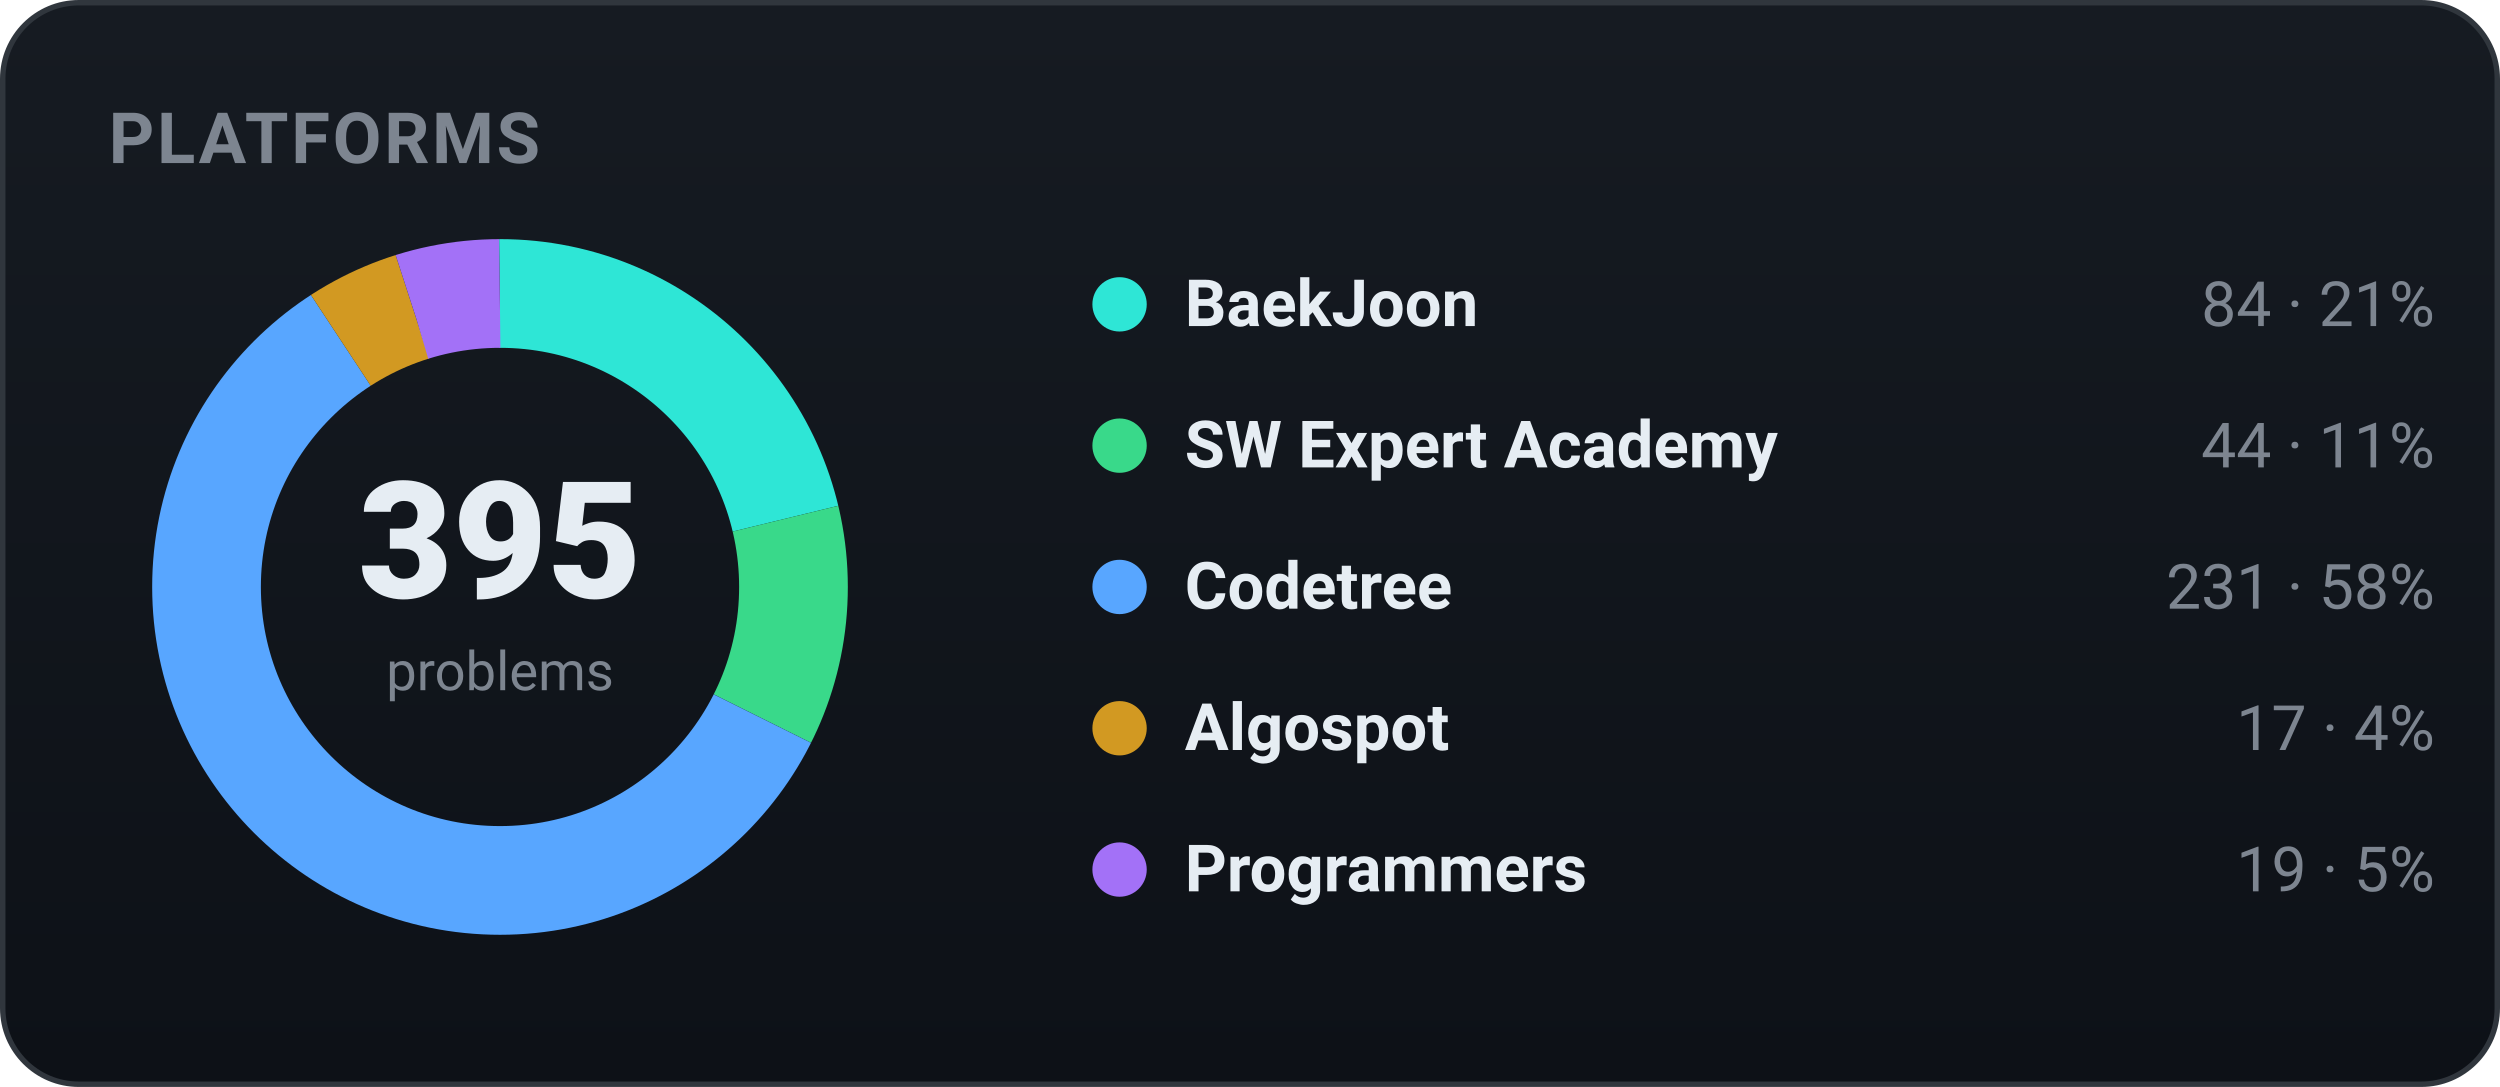
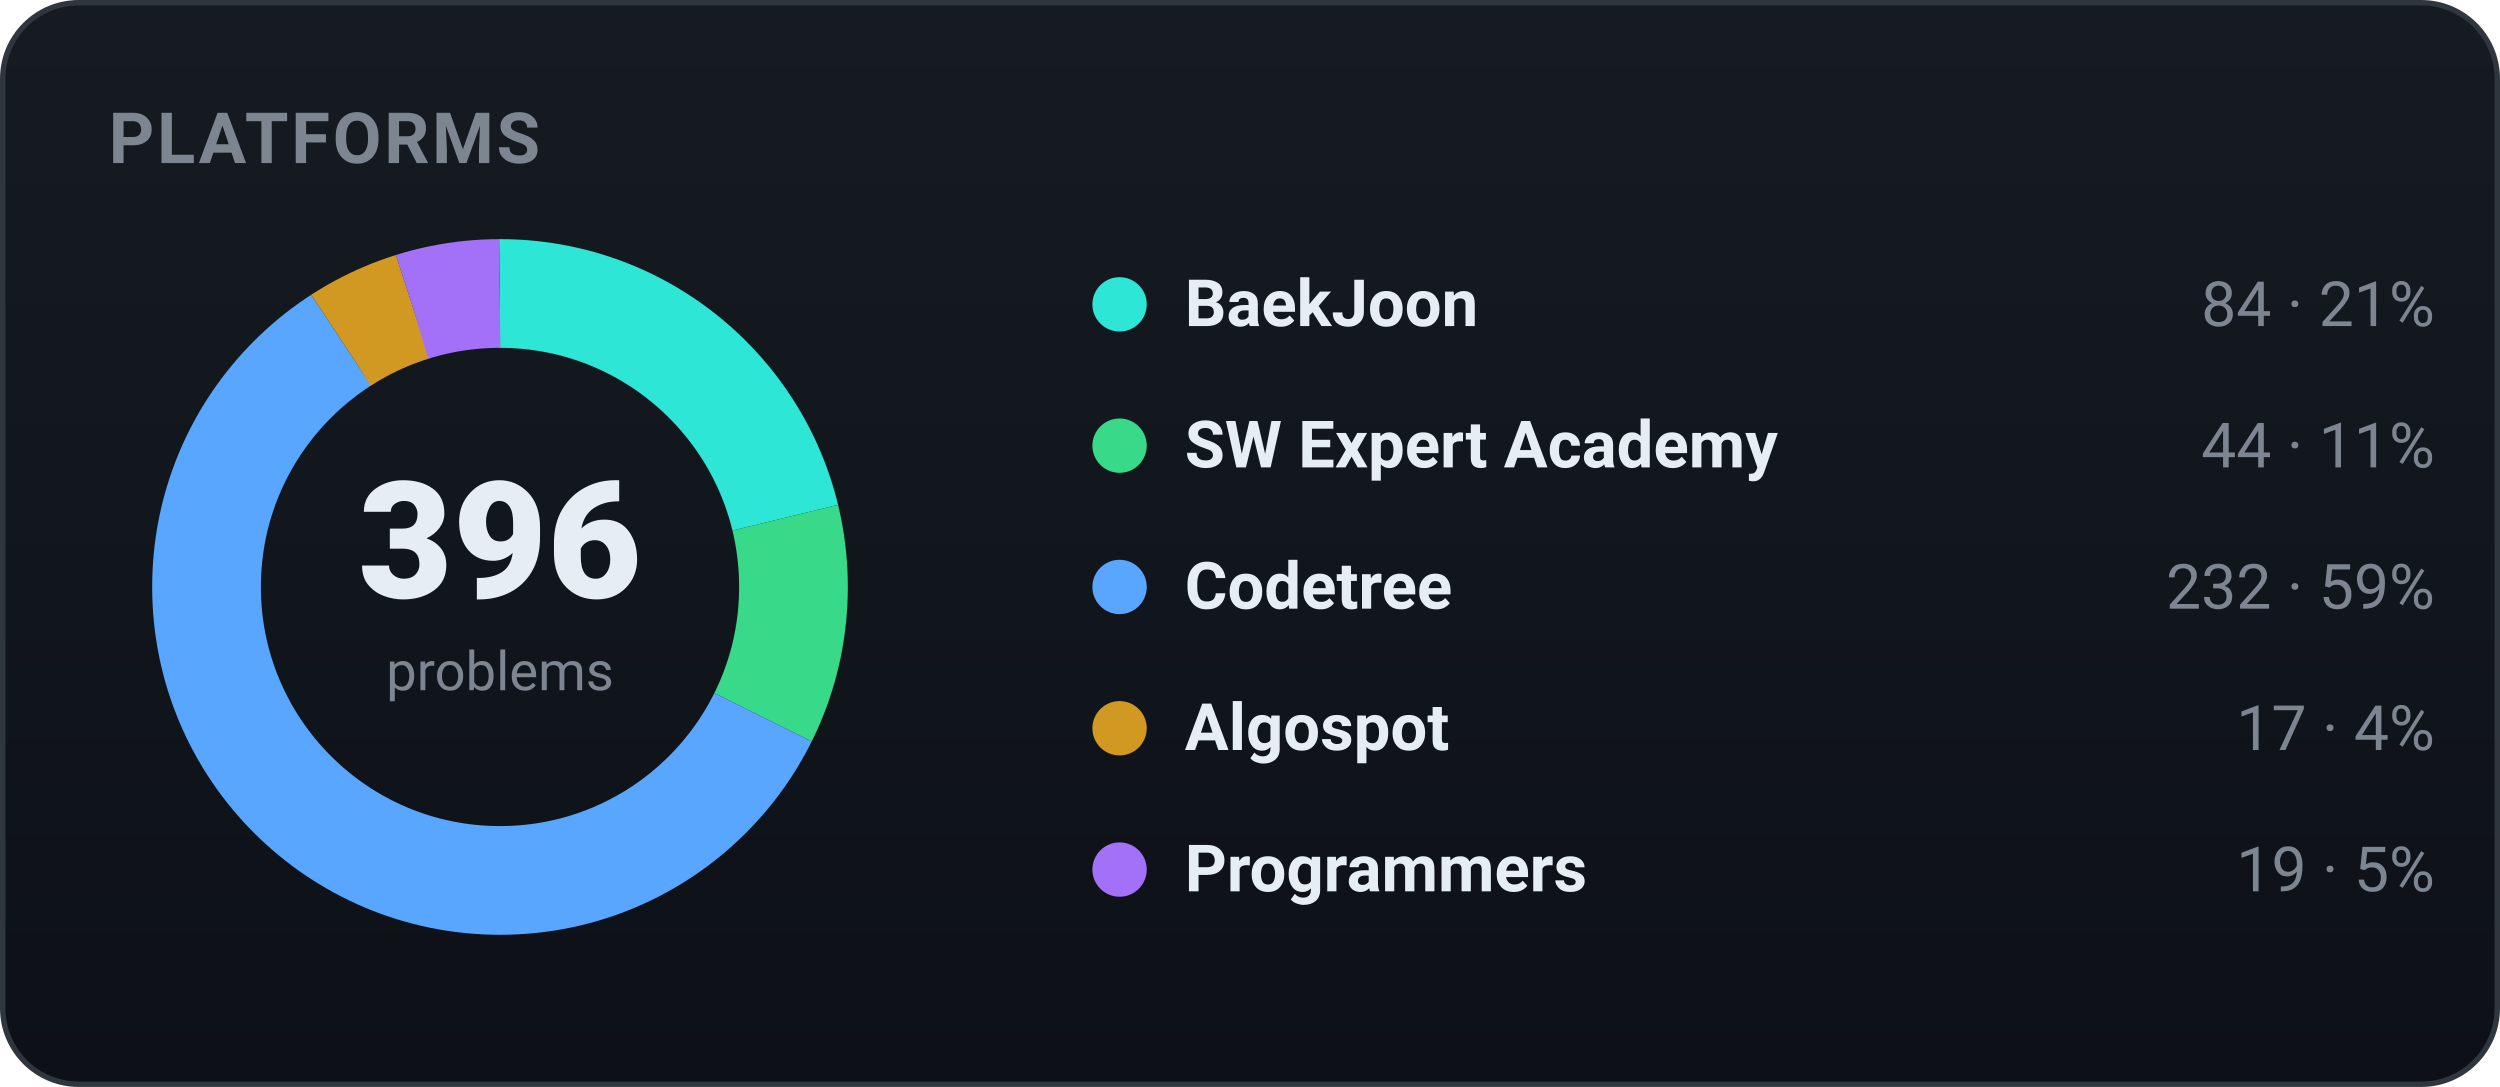
<svg xmlns="http://www.w3.org/2000/svg" width="460" height="200" viewBox="0 0 460 200" role="img" font-family="-apple-system,BlinkMacSystemFont,'Segoe UI',Roboto,'Apple SD Gothic Neo','Malgun Gothic',sans-serif">
  <defs>
    <linearGradient id="bgg" x1="0" y1="0" x2="0" y2="1">
      <stop offset="0" stop-color="#161b22" />
      <stop offset="1" stop-color="#0d1117" />
    </linearGradient>
  </defs>
  <rect x="0.5" y="0.5" width="459" height="199" rx="14" fill="url(#bgg)" stroke="#30363d" />
  <text x="20" y="30" font-family="-apple-system,BlinkMacSystemFont,'Segoe UI',Roboto,'Apple SD Gothic Neo','Malgun Gothic',sans-serif" font-size="13" font-weight="700" fill="#7d8590" letter-spacing="0.5">PLATFORMS</text>
-   <circle cx="92" cy="108" r="54" fill="none" stroke="#2ee6d6" stroke-width="20" stroke-dasharray="72.15 267.14" stroke-dashoffset="-0.00" transform="rotate(-90 92 108)" />
-   <circle cx="92" cy="108" r="54" fill="none" stroke="#39d98a" stroke-width="20" stroke-dasharray="37.79 301.50" stroke-dashoffset="-72.15" transform="rotate(-90 92 108)" />
-   <circle cx="92" cy="108" r="54" fill="none" stroke="#58a6ff" stroke-width="20" stroke-dasharray="198.42 140.87" stroke-dashoffset="-109.95" transform="rotate(-90 92 108)" />
-   <circle cx="92" cy="108" r="54" fill="none" stroke="#d29922" stroke-width="20" stroke-dasharray="14.60 324.69" stroke-dashoffset="-308.37" transform="rotate(-90 92 108)" />
-   <circle cx="92" cy="108" r="54" fill="none" stroke="#a371f7" stroke-width="20" stroke-dasharray="16.32 322.97" stroke-dashoffset="-322.97" transform="rotate(-90 92 108)" />
-   <text x="92" y="110" text-anchor="middle" font-size="30" font-weight="800" fill="#e6edf3">395</text>
+   <circle cx="92" cy="108" r="54" fill="none" stroke="#2ee6d6" stroke-width="20" stroke-dasharray="71.97 267.32" stroke-dashoffset="-0.00" transform="rotate(-90 92 108)" />
+   <circle cx="92" cy="108" r="54" fill="none" stroke="#39d98a" stroke-width="20" stroke-dasharray="37.70 301.59" stroke-dashoffset="-71.97" transform="rotate(-90 92 108)" />
+   <circle cx="92" cy="108" r="54" fill="none" stroke="#58a6ff" stroke-width="20" stroke-dasharray="198.78 140.51" stroke-dashoffset="-109.67" transform="rotate(-90 92 108)" />
+   <circle cx="92" cy="108" r="54" fill="none" stroke="#d29922" stroke-width="20" stroke-dasharray="14.57 324.73" stroke-dashoffset="-308.45" transform="rotate(-90 92 108)" />
+   <circle cx="92" cy="108" r="54" fill="none" stroke="#a371f7" stroke-width="20" stroke-dasharray="16.28 323.01" stroke-dashoffset="-323.01" transform="rotate(-90 92 108)" />
+   <text x="92" y="110" text-anchor="middle" font-size="30" font-weight="800" fill="#e6edf3">396</text>
  <text x="92" y="127" text-anchor="middle" font-size="10" fill="#7d8590">problems</text>
  <circle cx="206" cy="56" r="5" fill="#2ee6d6" />
  <text x="218" y="60" font-size="12" font-weight="600" fill="#e6edf3">BaekJoon</text>
  <text x="448" y="60" text-anchor="end" font-size="11.5" fill="#7d8590">84 · 21%</text>
  <circle cx="206" cy="82" r="5" fill="#39d98a" />
  <text x="218" y="86" font-size="12" font-weight="600" fill="#e6edf3">SW Expert Academy</text>
  <text x="448" y="86" text-anchor="end" font-size="11.5" fill="#7d8590">44 · 11%</text>
  <circle cx="206" cy="108" r="5" fill="#58a6ff" />
  <text x="218" y="112" font-size="12" font-weight="600" fill="#e6edf3">Codetree</text>
-   <text x="448" y="112" text-anchor="end" font-size="11.5" fill="#7d8590">231 · 58%</text>
+   <text x="448" y="112" text-anchor="end" font-size="11.5" fill="#7d8590">232 · 59%</text>
  <circle cx="206" cy="134" r="5" fill="#d29922" />
  <text x="218" y="138" font-size="12" font-weight="600" fill="#e6edf3">Algospot</text>
  <text x="448" y="138" text-anchor="end" font-size="11.5" fill="#7d8590">17 · 4%</text>
  <circle cx="206" cy="160" r="5" fill="#a371f7" />
  <text x="218" y="164" font-size="12" font-weight="600" fill="#e6edf3">Programmers</text>
  <text x="448" y="164" text-anchor="end" font-size="11.5" fill="#7d8590">19 · 5%</text>
</svg>
